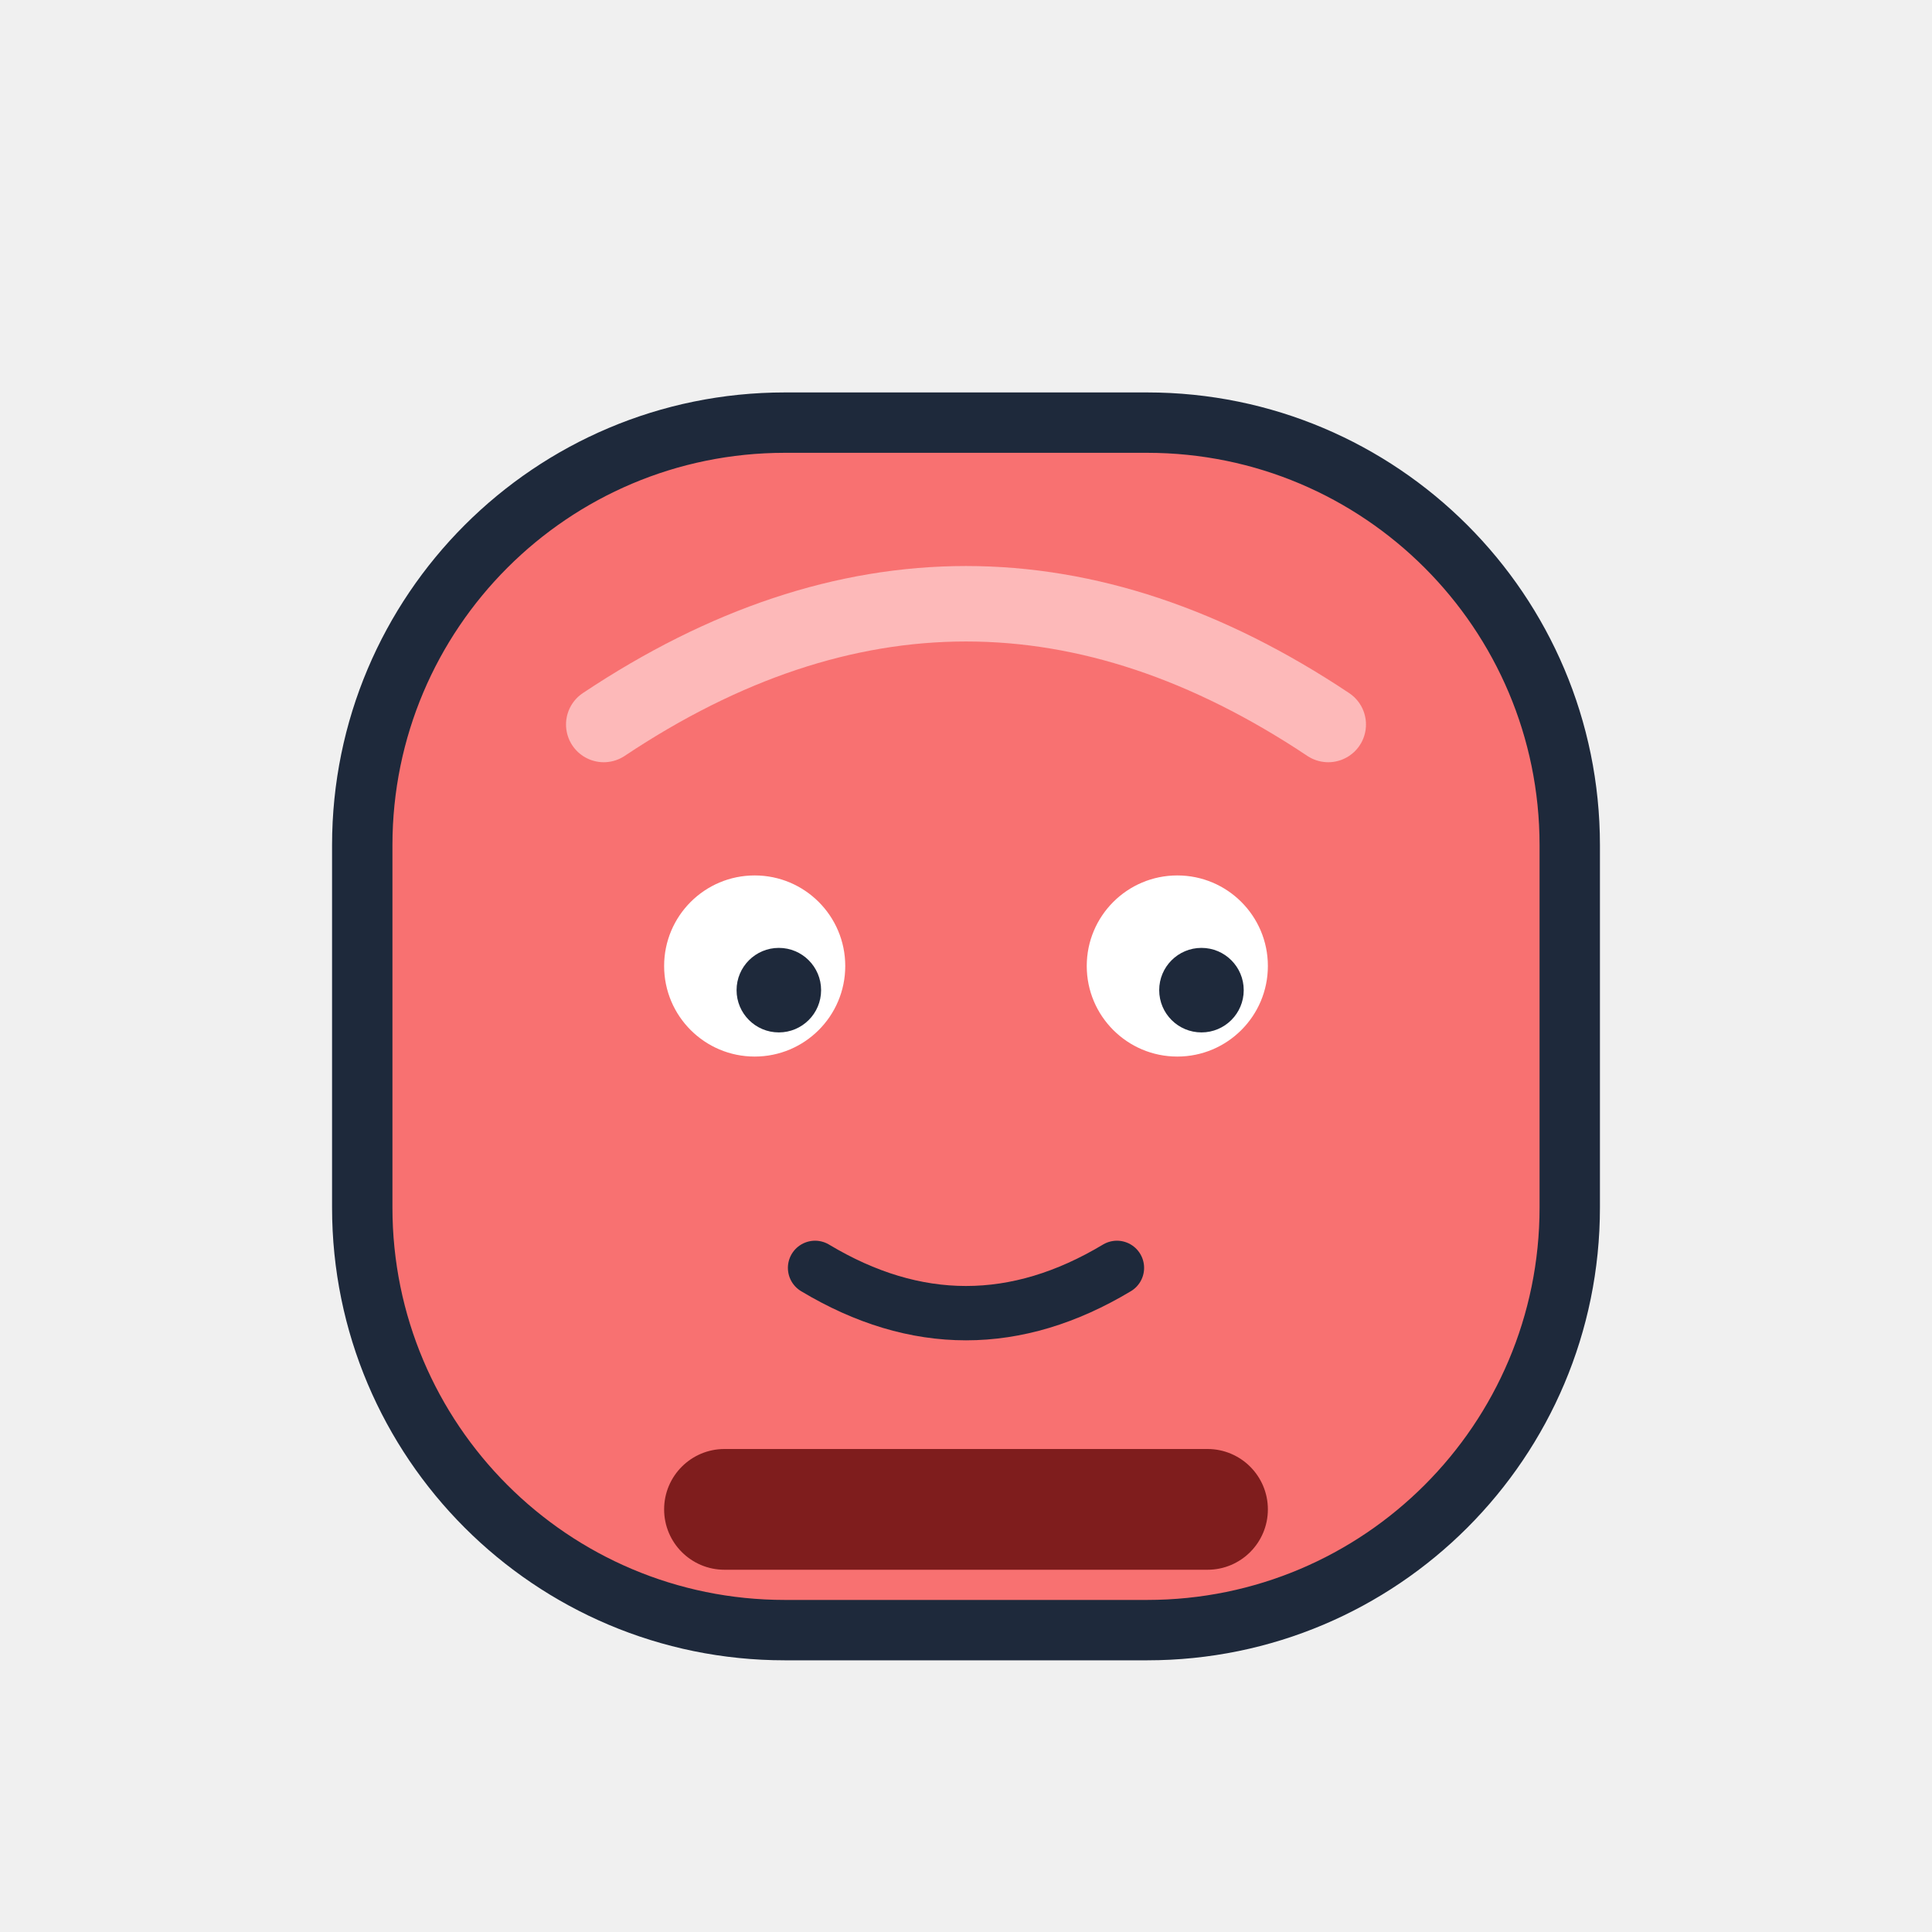
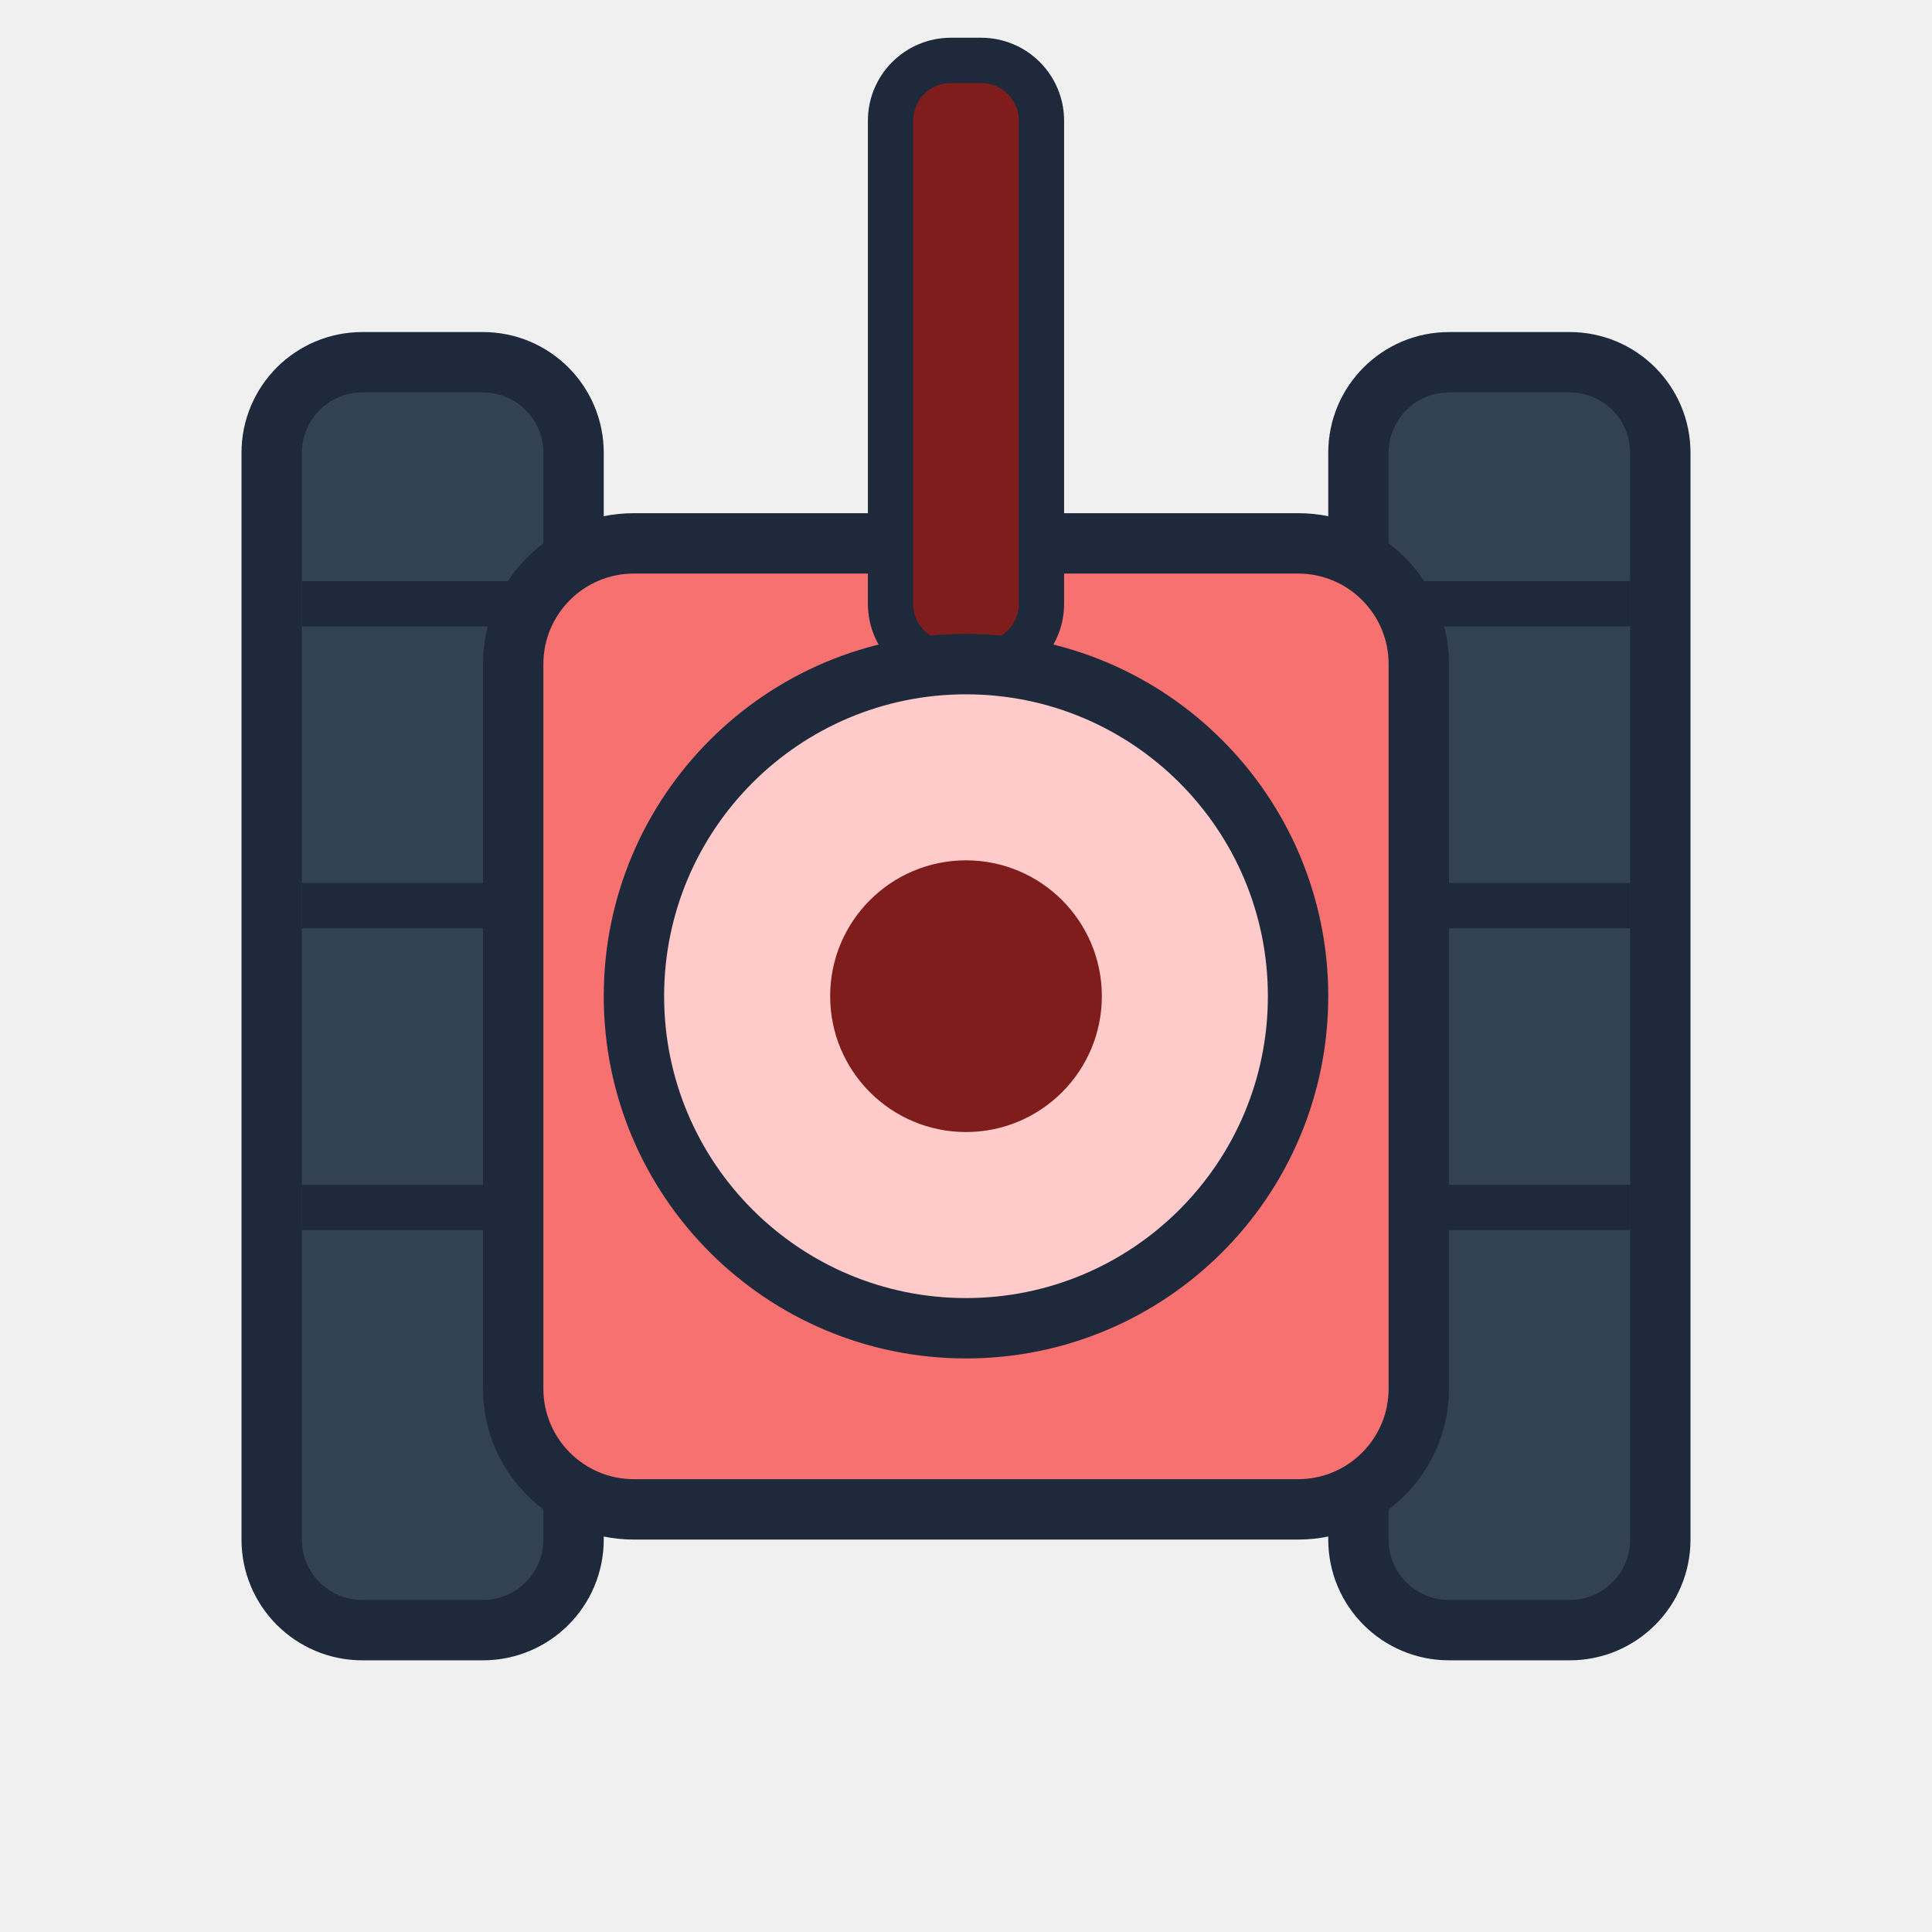
<svg xmlns="http://www.w3.org/2000/svg" viewBox="0 0 64 64" width="64" height="64">
  <g id="unit-tank_enemy">
-     <rect x="12" y="14" width="40" height="40" rx="14" fill="#F87171" stroke="#1E293B" stroke-width="2" />
-     <path d="M 20 24 Q 32 16 44 24" fill="none" stroke="#FECACA" stroke-width="2.5" stroke-linecap="round" opacity="0.8" />
-     <circle cx="25" cy="32" r="3" fill="#FFFFFF" />
-     <circle cx="25.8" cy="32.8" r="1.4" fill="#1E293B" />
-     <circle cx="39" cy="32" r="3" fill="#FFFFFF" />
-     <circle cx="39.8" cy="32.8" r="1.4" fill="#1E293B" />
-     <path d="M 27 42 Q 32 45 37 42" fill="none" stroke="#1E293B" stroke-width="1.8" stroke-linecap="round" />
-     <rect x="22" y="48" width="20" height="4" rx="2" fill="#7F1D1D" />
+     <rect x="9" y="12" width="10" height="42" rx="3" fill="#334155" stroke="#1E293B" stroke-width="2" />
+     <line x1="10" y1="20" x2="18" y2="20" stroke="#1E293B" stroke-width="1.5" />
+     <line x1="10" y1="30" x2="18" y2="30" stroke="#1E293B" stroke-width="1.5" />
+     <line x1="10" y1="40" x2="18" y2="40" stroke="#1E293B" stroke-width="1.5" />
+     <rect x="45" y="12" width="10" height="42" rx="3" fill="#334155" stroke="#1E293B" stroke-width="2" />
+     <line x1="46" y1="20" x2="54" y2="20" stroke="#1E293B" stroke-width="1.5" />
+     <line x1="46" y1="30" x2="54" y2="30" stroke="#1E293B" stroke-width="1.5" />
+     <line x1="46" y1="40" x2="54" y2="40" stroke="#1E293B" stroke-width="1.5" />
+     <rect x="17" y="18" width="30" height="32" rx="4" fill="#F87171" stroke="#1E293B" stroke-width="2" />
+     <rect x="29.5" y="2" width="5" height="20" rx="2" fill="#7F1D1D" stroke="#1E293B" stroke-width="1.5" />
+     <circle cx="32" cy="33" r="11" fill="#FECACA" stroke="#1E293B" stroke-width="2" />
+     <circle cx="32" cy="33" r="4.5" fill="#7F1D1D" />
  </g>
</svg>
